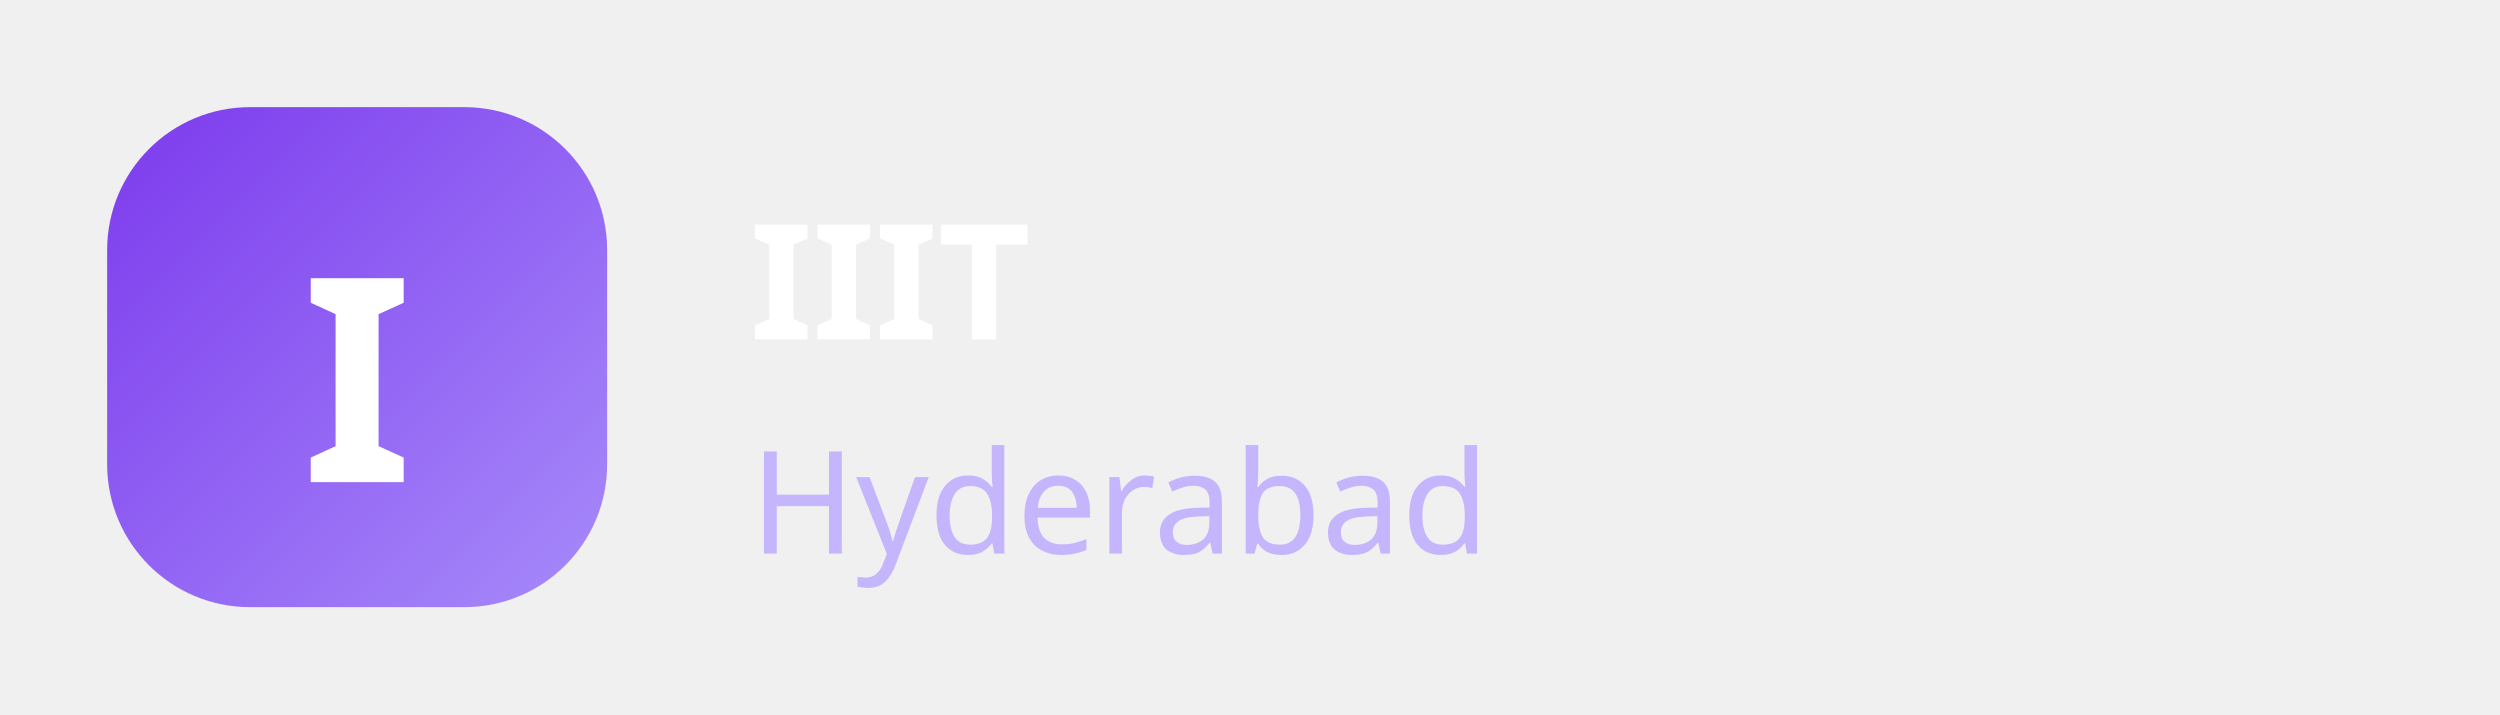
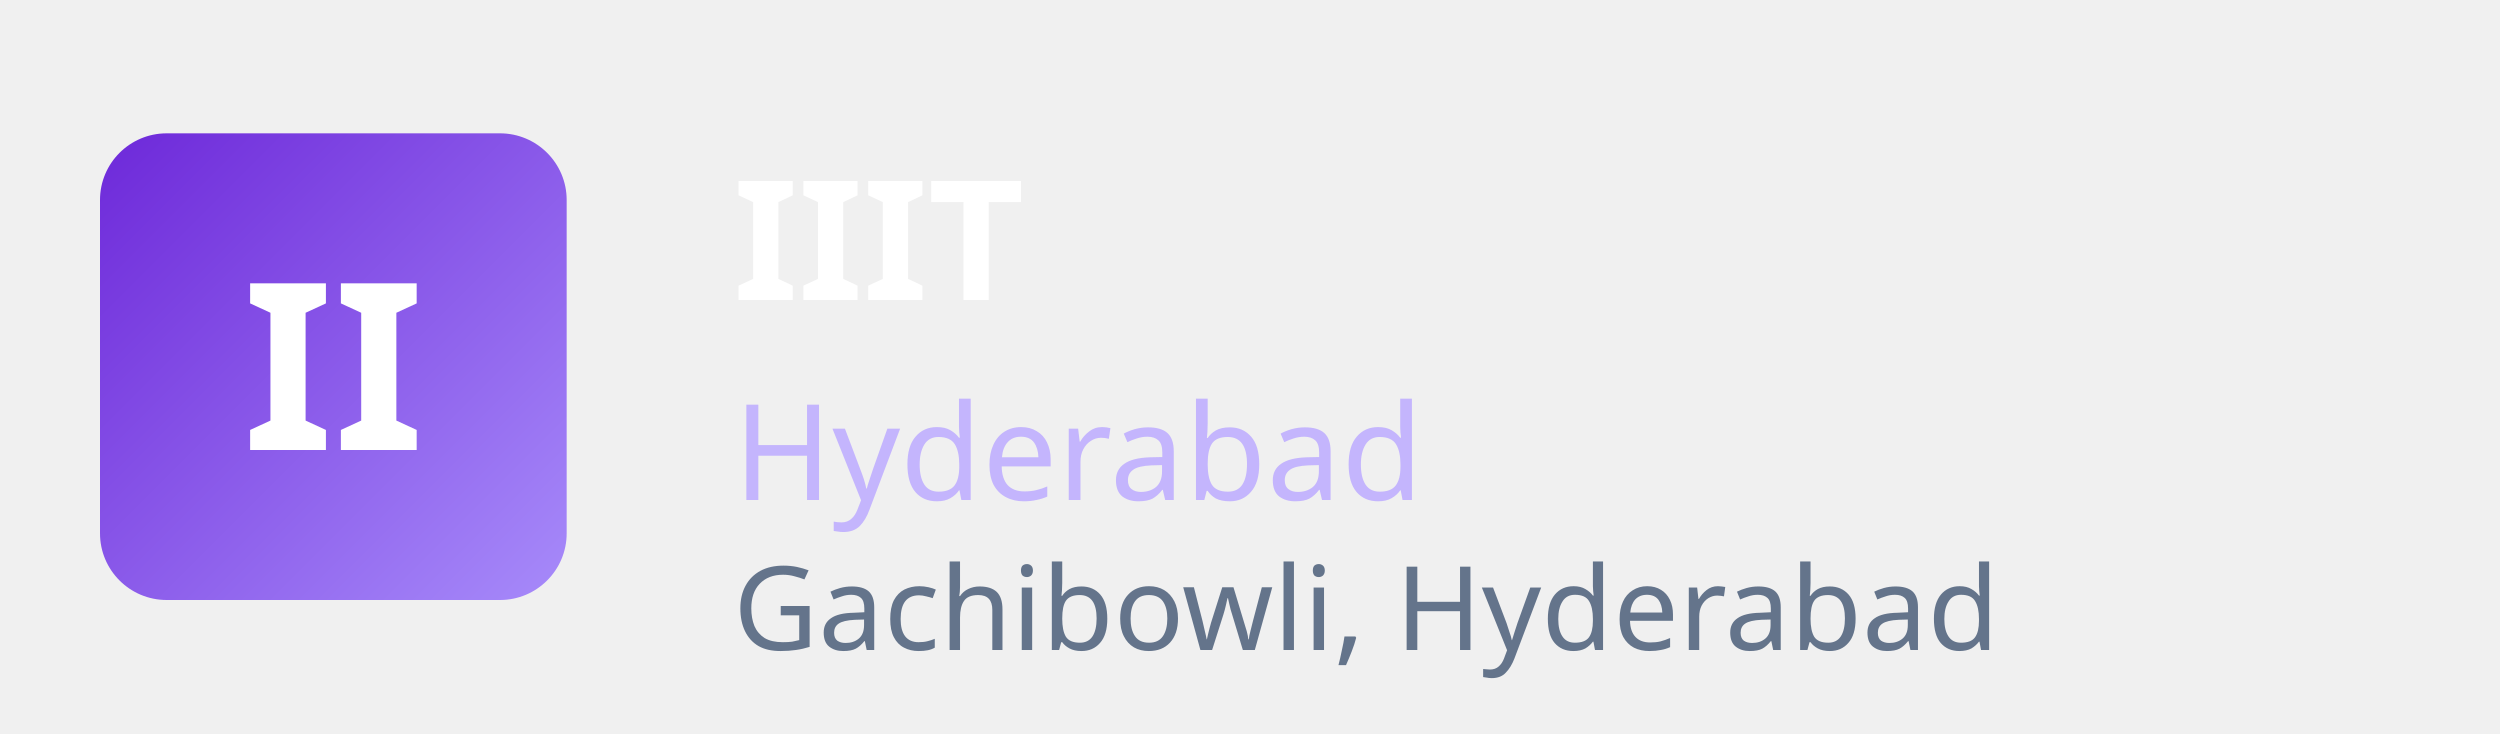
- <svg xmlns="http://www.w3.org/2000/svg" width="140" height="40" viewBox="0 0 140 40">
+ <svg xmlns="http://www.w3.org/2000/svg" width="150" height="44" viewBox="0 0 150 44">
  <defs>
-     <linearGradient id="ii" x1="0%" y1="0%" x2="100%" y2="100%">
-       <stop offset="0%" style="stop-color:#7c3aed" />
+     <linearGradient id="ih" x1="0%" y1="0%" x2="100%" y2="100%">
+       <stop offset="0%" style="stop-color:#6d28d9" />
      <stop offset="100%" style="stop-color:#a78bfa" />
    </linearGradient>
  </defs>
-   <rect x="6" y="6" width="28" height="28" rx="8" fill="url(#ii)" />
-   <text x="20" y="27" text-anchor="middle" fill="white" font-size="16" font-family="sans-serif" font-weight="bold">I</text>
-   <text x="42" y="19" fill="white" font-size="9" font-family="sans-serif" font-weight="bold">IIIT</text>
-   <text x="42" y="31" fill="#c4b5fd" font-size="8" font-family="sans-serif">Hyderabad</text>
+   <rect x="6" y="8" width="28" height="28" rx="4" fill="url(#ih)" />
+   <text x="20" y="27" text-anchor="middle" fill="white" font-size="14" font-family="sans-serif" font-weight="bold">II</text>
+   <text x="44" y="18" fill="white" font-size="10" font-family="sans-serif" font-weight="bold">IIIT</text>
+   <text x="44" y="30" fill="#c4b5fd" font-size="8" font-family="sans-serif">Hyderabad</text>
+   <text x="44" y="39" fill="#64748b" font-size="7" font-family="sans-serif">Gachibowli, Hyderabad</text>
</svg>
